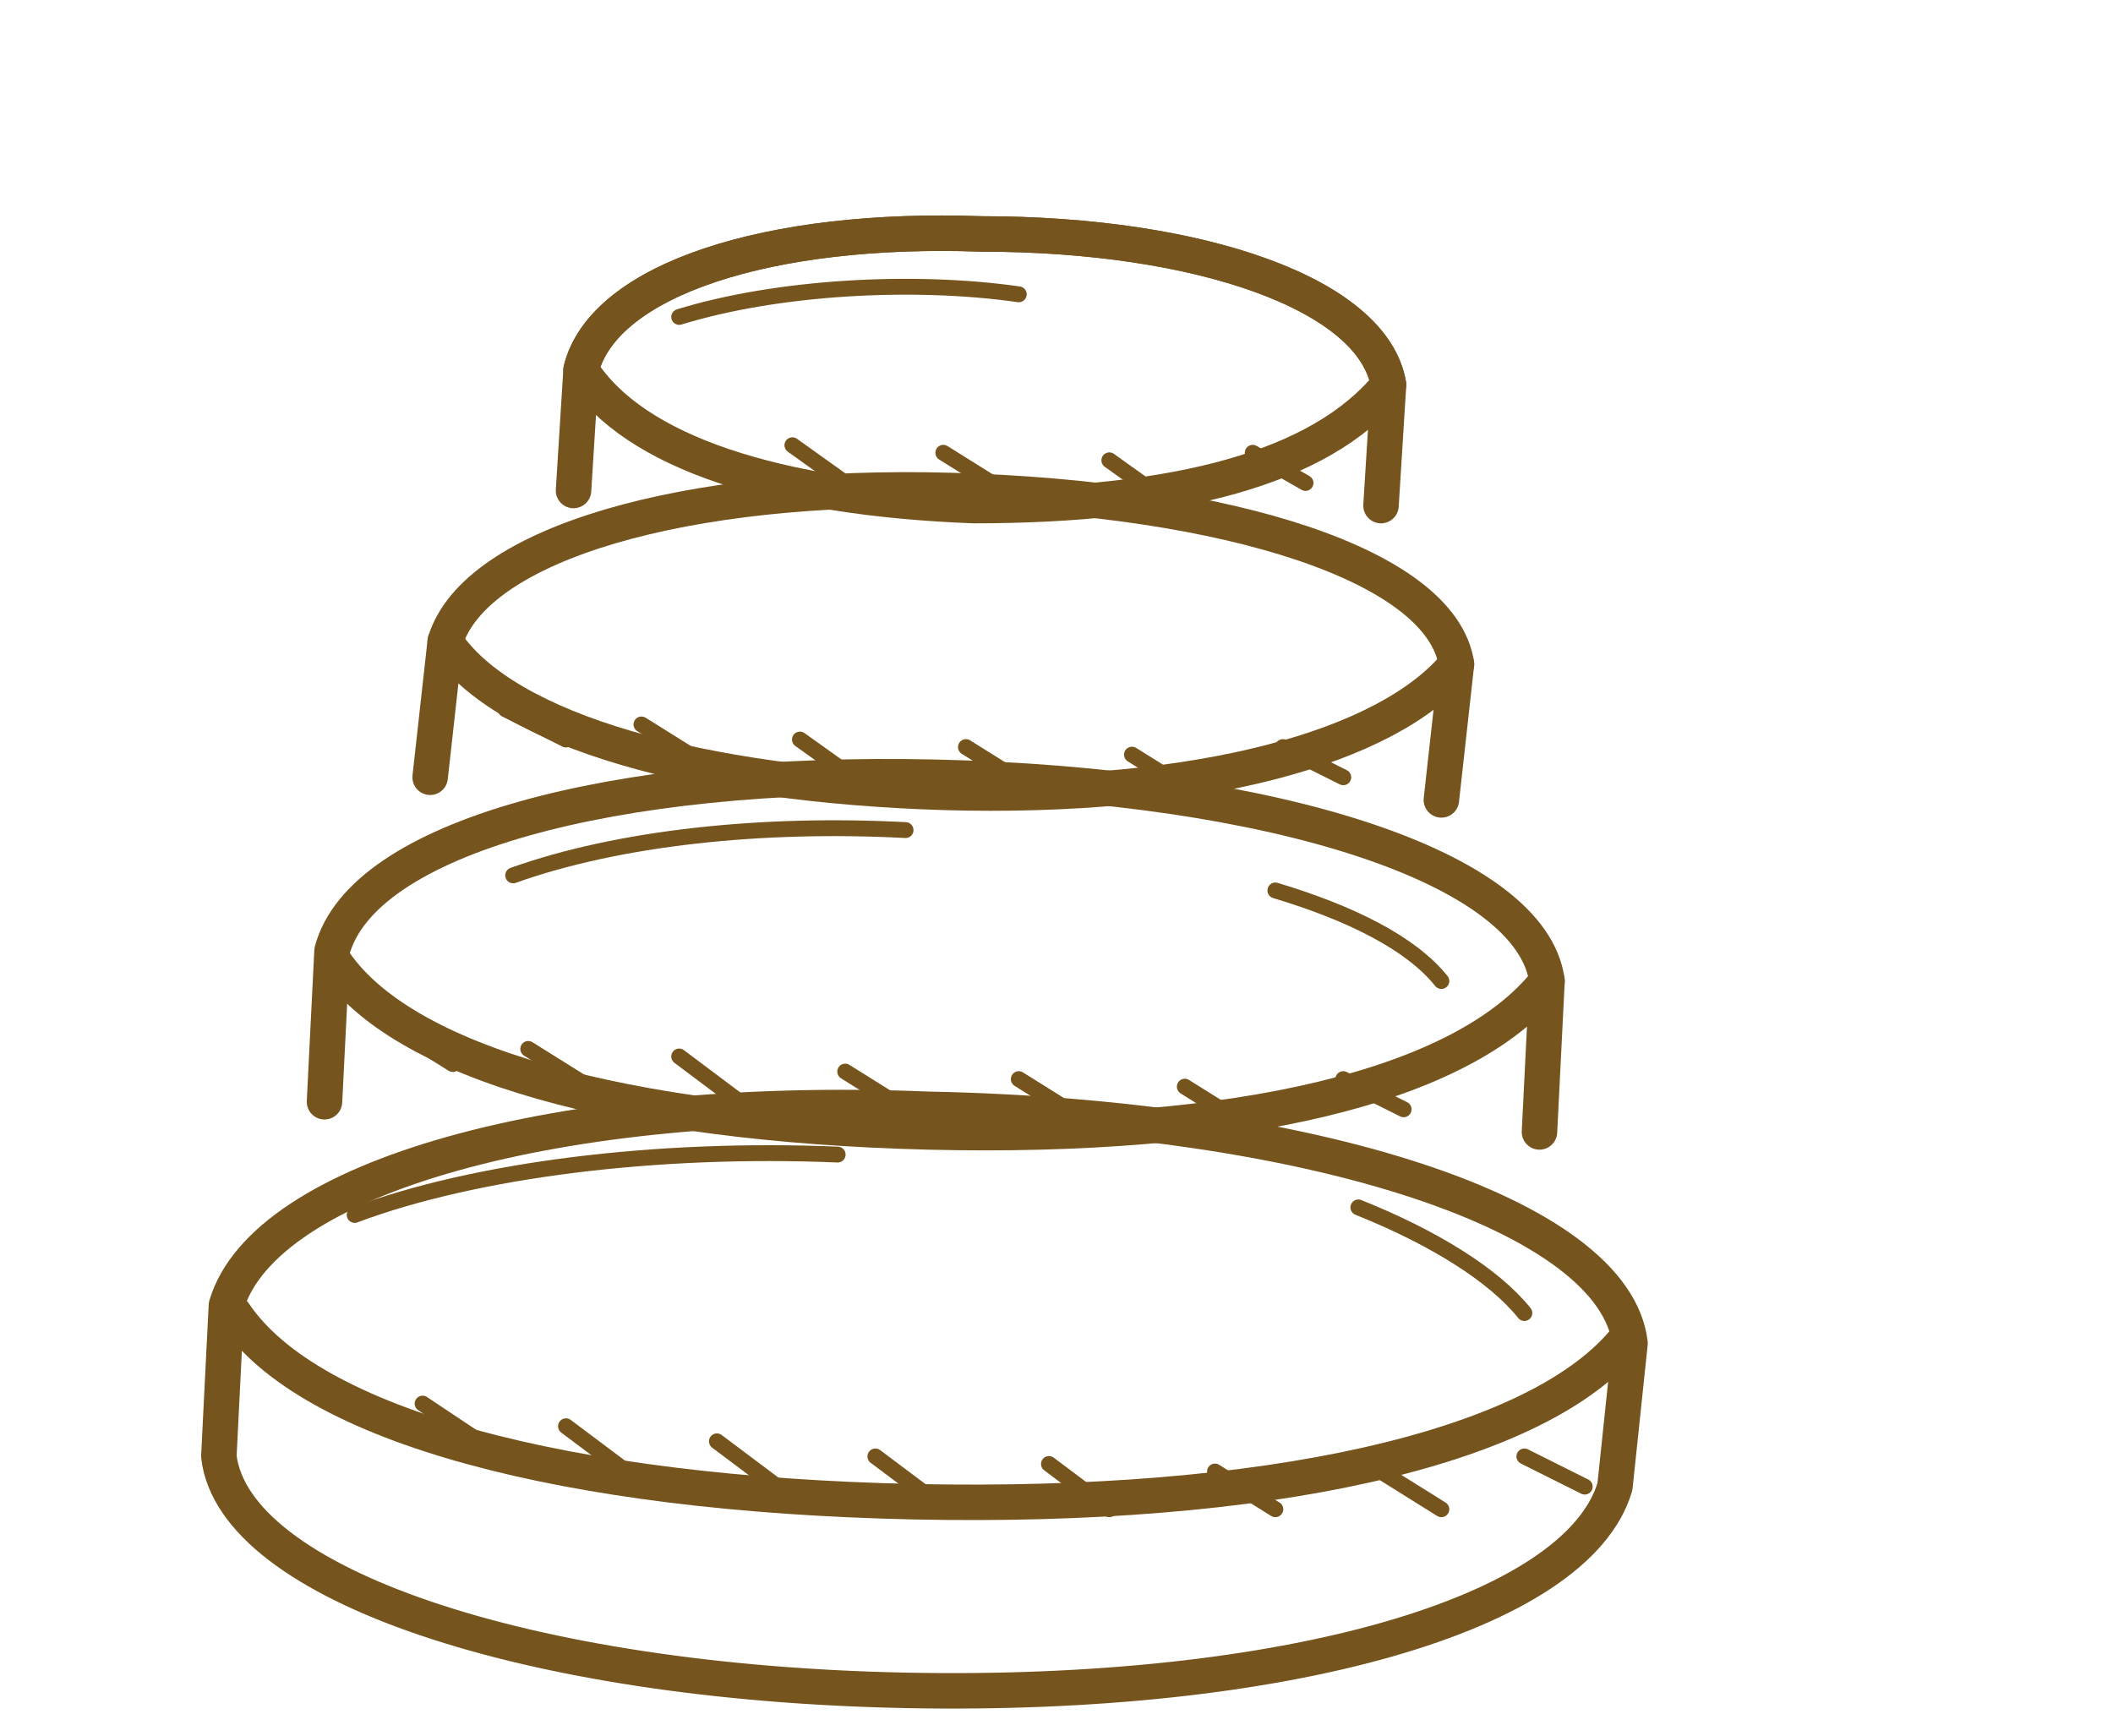
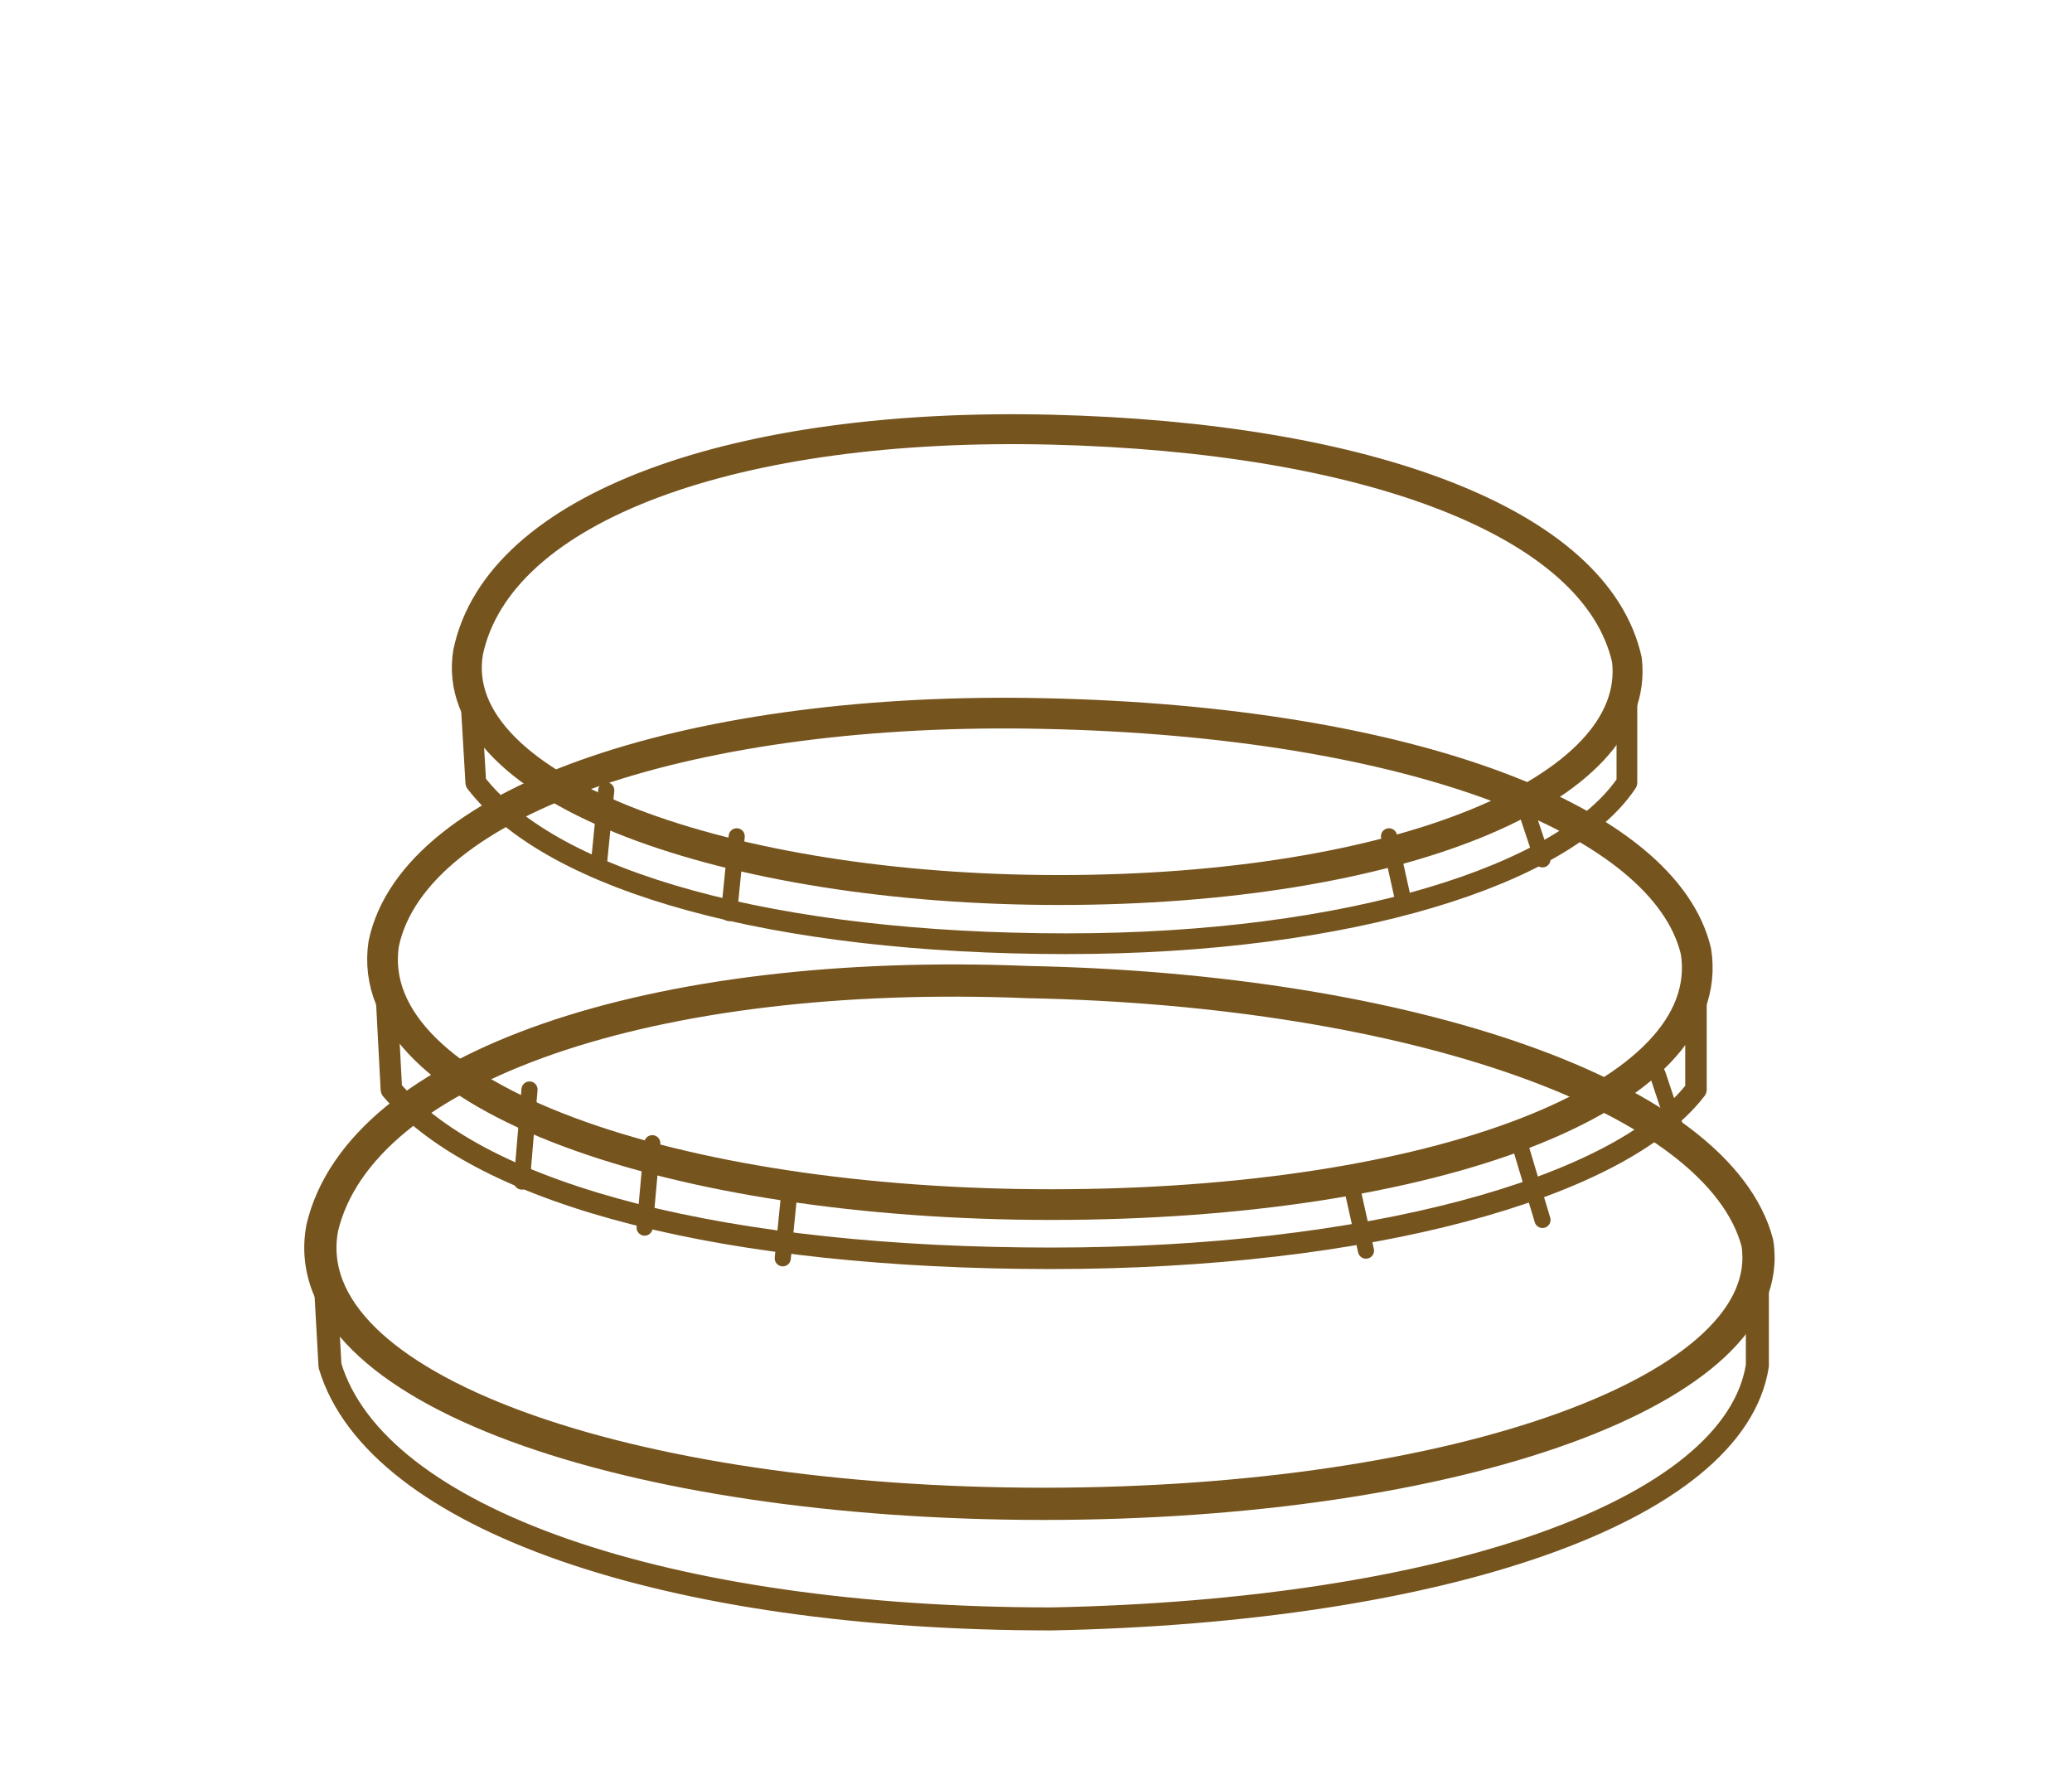
- <svg xmlns="http://www.w3.org/2000/svg" viewBox="0 0 280 230" fill="none" stroke="#76541E" stroke-linecap="round" stroke-linejoin="round">
-   <g stroke-width="4.7">
-     <path d="M30 173c5-17 44-28 93-26 51 1 91 14 93 31l-2 19c-5 17-44 28-94 27-50-1-89-14-91-31Z" />
-     <path d="M31 174c10 15 44 24 90 25 47 1 82-7 94-21" />
-     <path d="M43 146l1-20c4-15 37-24 80-23 45 1 79 12 81 27l-1 20" />
-     <path d="M44 127c9 14 39 22 79 23 41 1 71-6 82-20" />
-     <path d="M57 103l2-18c4-13 32-21 67-20 37 1 65 10 67 23l-2 18" />
-     <path d="M59 85c8 12 34 19 66 20 34 1 59-6 68-17" />
-     <path d="M76 65l1-16c3-12 25-19 53-18 29 0 52 8 54 20l-1 16" />
-     <path d="M77 49c7 11 26 17 52 18 27 0 46-5 55-16-2-12-25-20-54-20-28-1-50 6-53 18Z" />
-   </g>
-   <g stroke-width="2.1">
-     <path d="m40 183 8 5m8-2 9 6m10-3 8 6m12-4 8 6m13-4 8 6m15-5 8 6m14-5 8 5m14-5 8 5m11-7 8 4" />
-     <path d="m52 136 8 5m10-2 8 5m12-4 8 6m14-4 8 5m15-4 8 5m14-4 8 5m13-6 8 4" />
-     <path d="m67 94 8 4m10-2 8 5m13-3 7 5m15-4 8 5m14-4 8 5m12-6 8 4" />
-     <path d="m87 57 7 4m11-2 7 5m13-4 8 5m14-4 7 5m12-6 7 4" />
-     <path d="M47 161c16-6 40-9 64-8m69 7c10 4 18 9 22 14M68 116c14-5 33-7 52-6m49 8c10 3 18 7 22 12M90 42c13-4 31-5 45-3" />
+ <svg xmlns="http://www.w3.org/2000/svg" viewBox="0 0 270 230" role="img" aria-label="">
+   <g fill="none" stroke="#76541E" stroke-linecap="round" stroke-linejoin="round">
+     <path stroke-width="4.2" d="M42 160 C47 139 85 126 134 128 C184 129 224 143 229 162 C232 181 190 196 136 196 C82 196 38 181 42 160 Z" />
+     <path stroke-width="3" d="M42 160 L43 178 C49 198 87 211 137 211 C188 210 226 197 229 178 L229 162" />
+     <path stroke-width="4" d="M50 123 C54 104 91 92 136 93 C184 94 217 107 221 124 C224 143 187 157 137 157 C88 157 47 143 50 123 Z" />
+     <path stroke-width="2.8" d="M50 123 L51 142 C63 156 95 164 137 164 C178 164 211 155 221 142 L221 124" />
+     <path stroke-width="3.9" d="M61 85 C65 66 96 55 137 56 C178 57 208 68 212 86 C214 103 182 116 138 116 C95 116 58 103 61 85 Z" />
+     <path stroke-width="2.7" d="M61 85 L62 102 C72 115 101 123 139 123 C176 123 204 114 212 102 L212 86" />
+     <path stroke-width="2.1" d="M69 142 l-1 12 M85 149 l-1 11 M103 154 l-1 10 M176 154 l2 9 M198 149 l3 10 M216 140 l3 9 M79 103 l-1 10 M96 109 l-1 10 M181 109 l2 9 M198 103 l3 9" />
  </g>
</svg>
